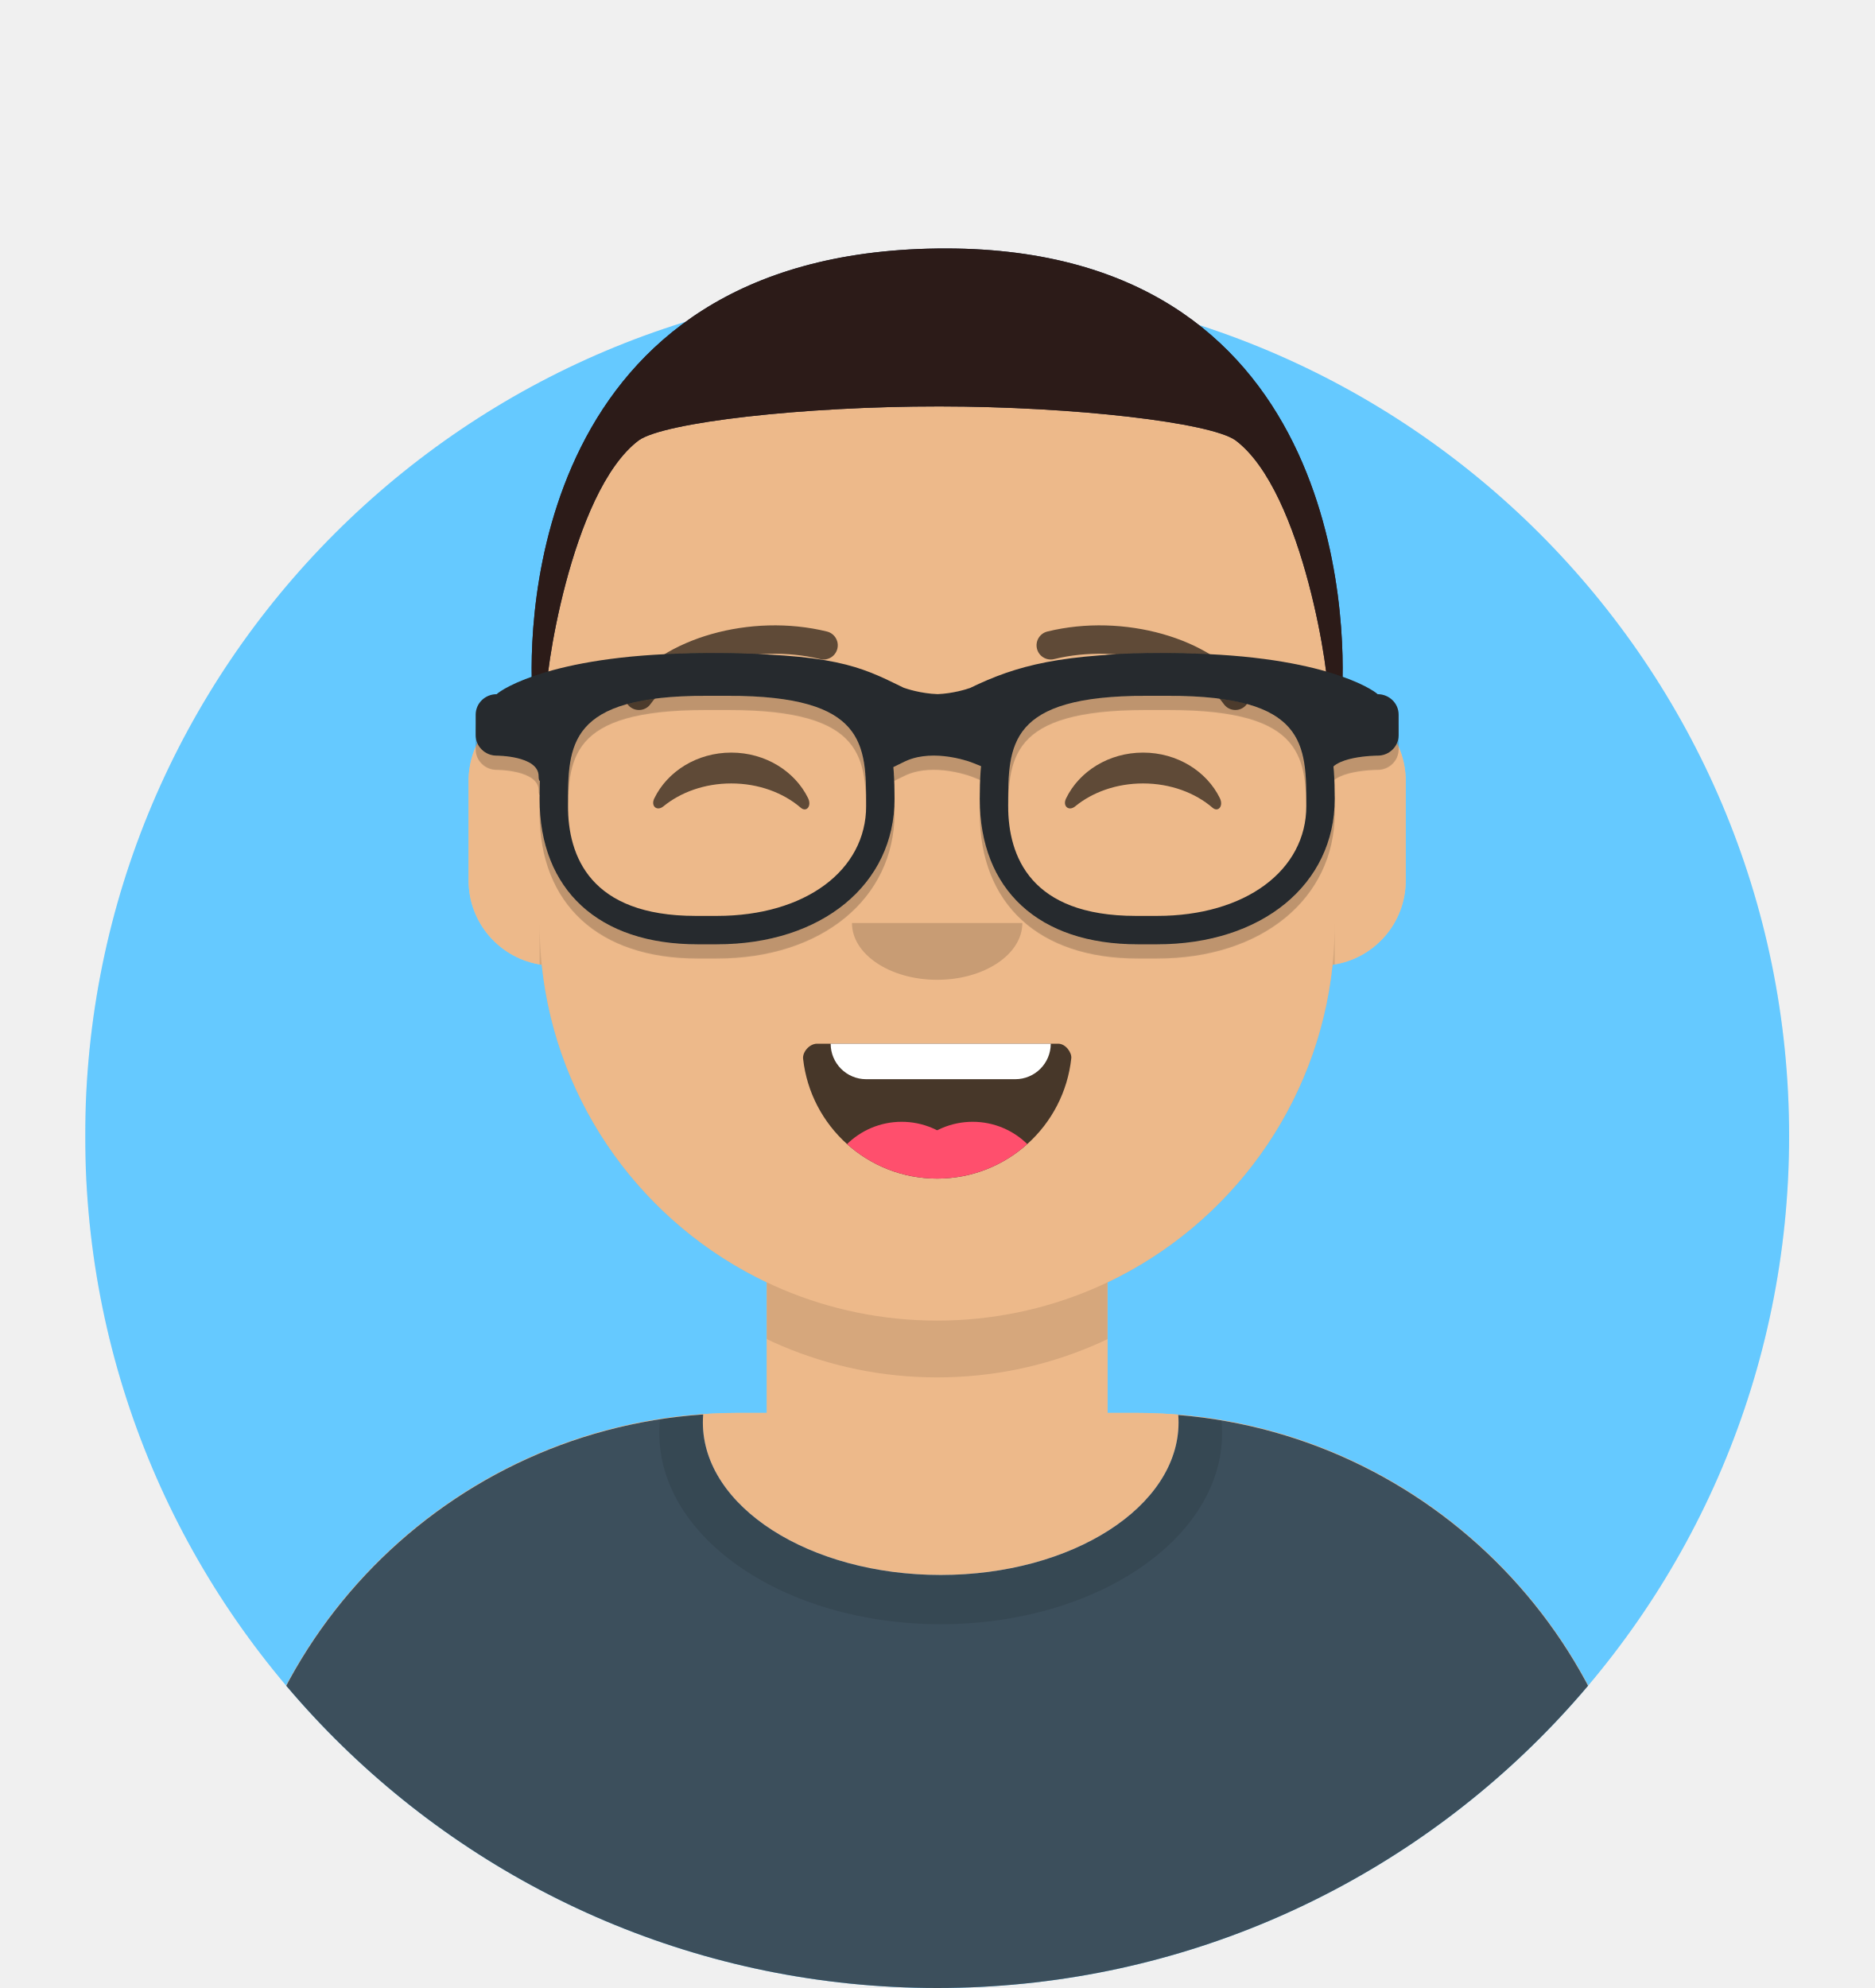
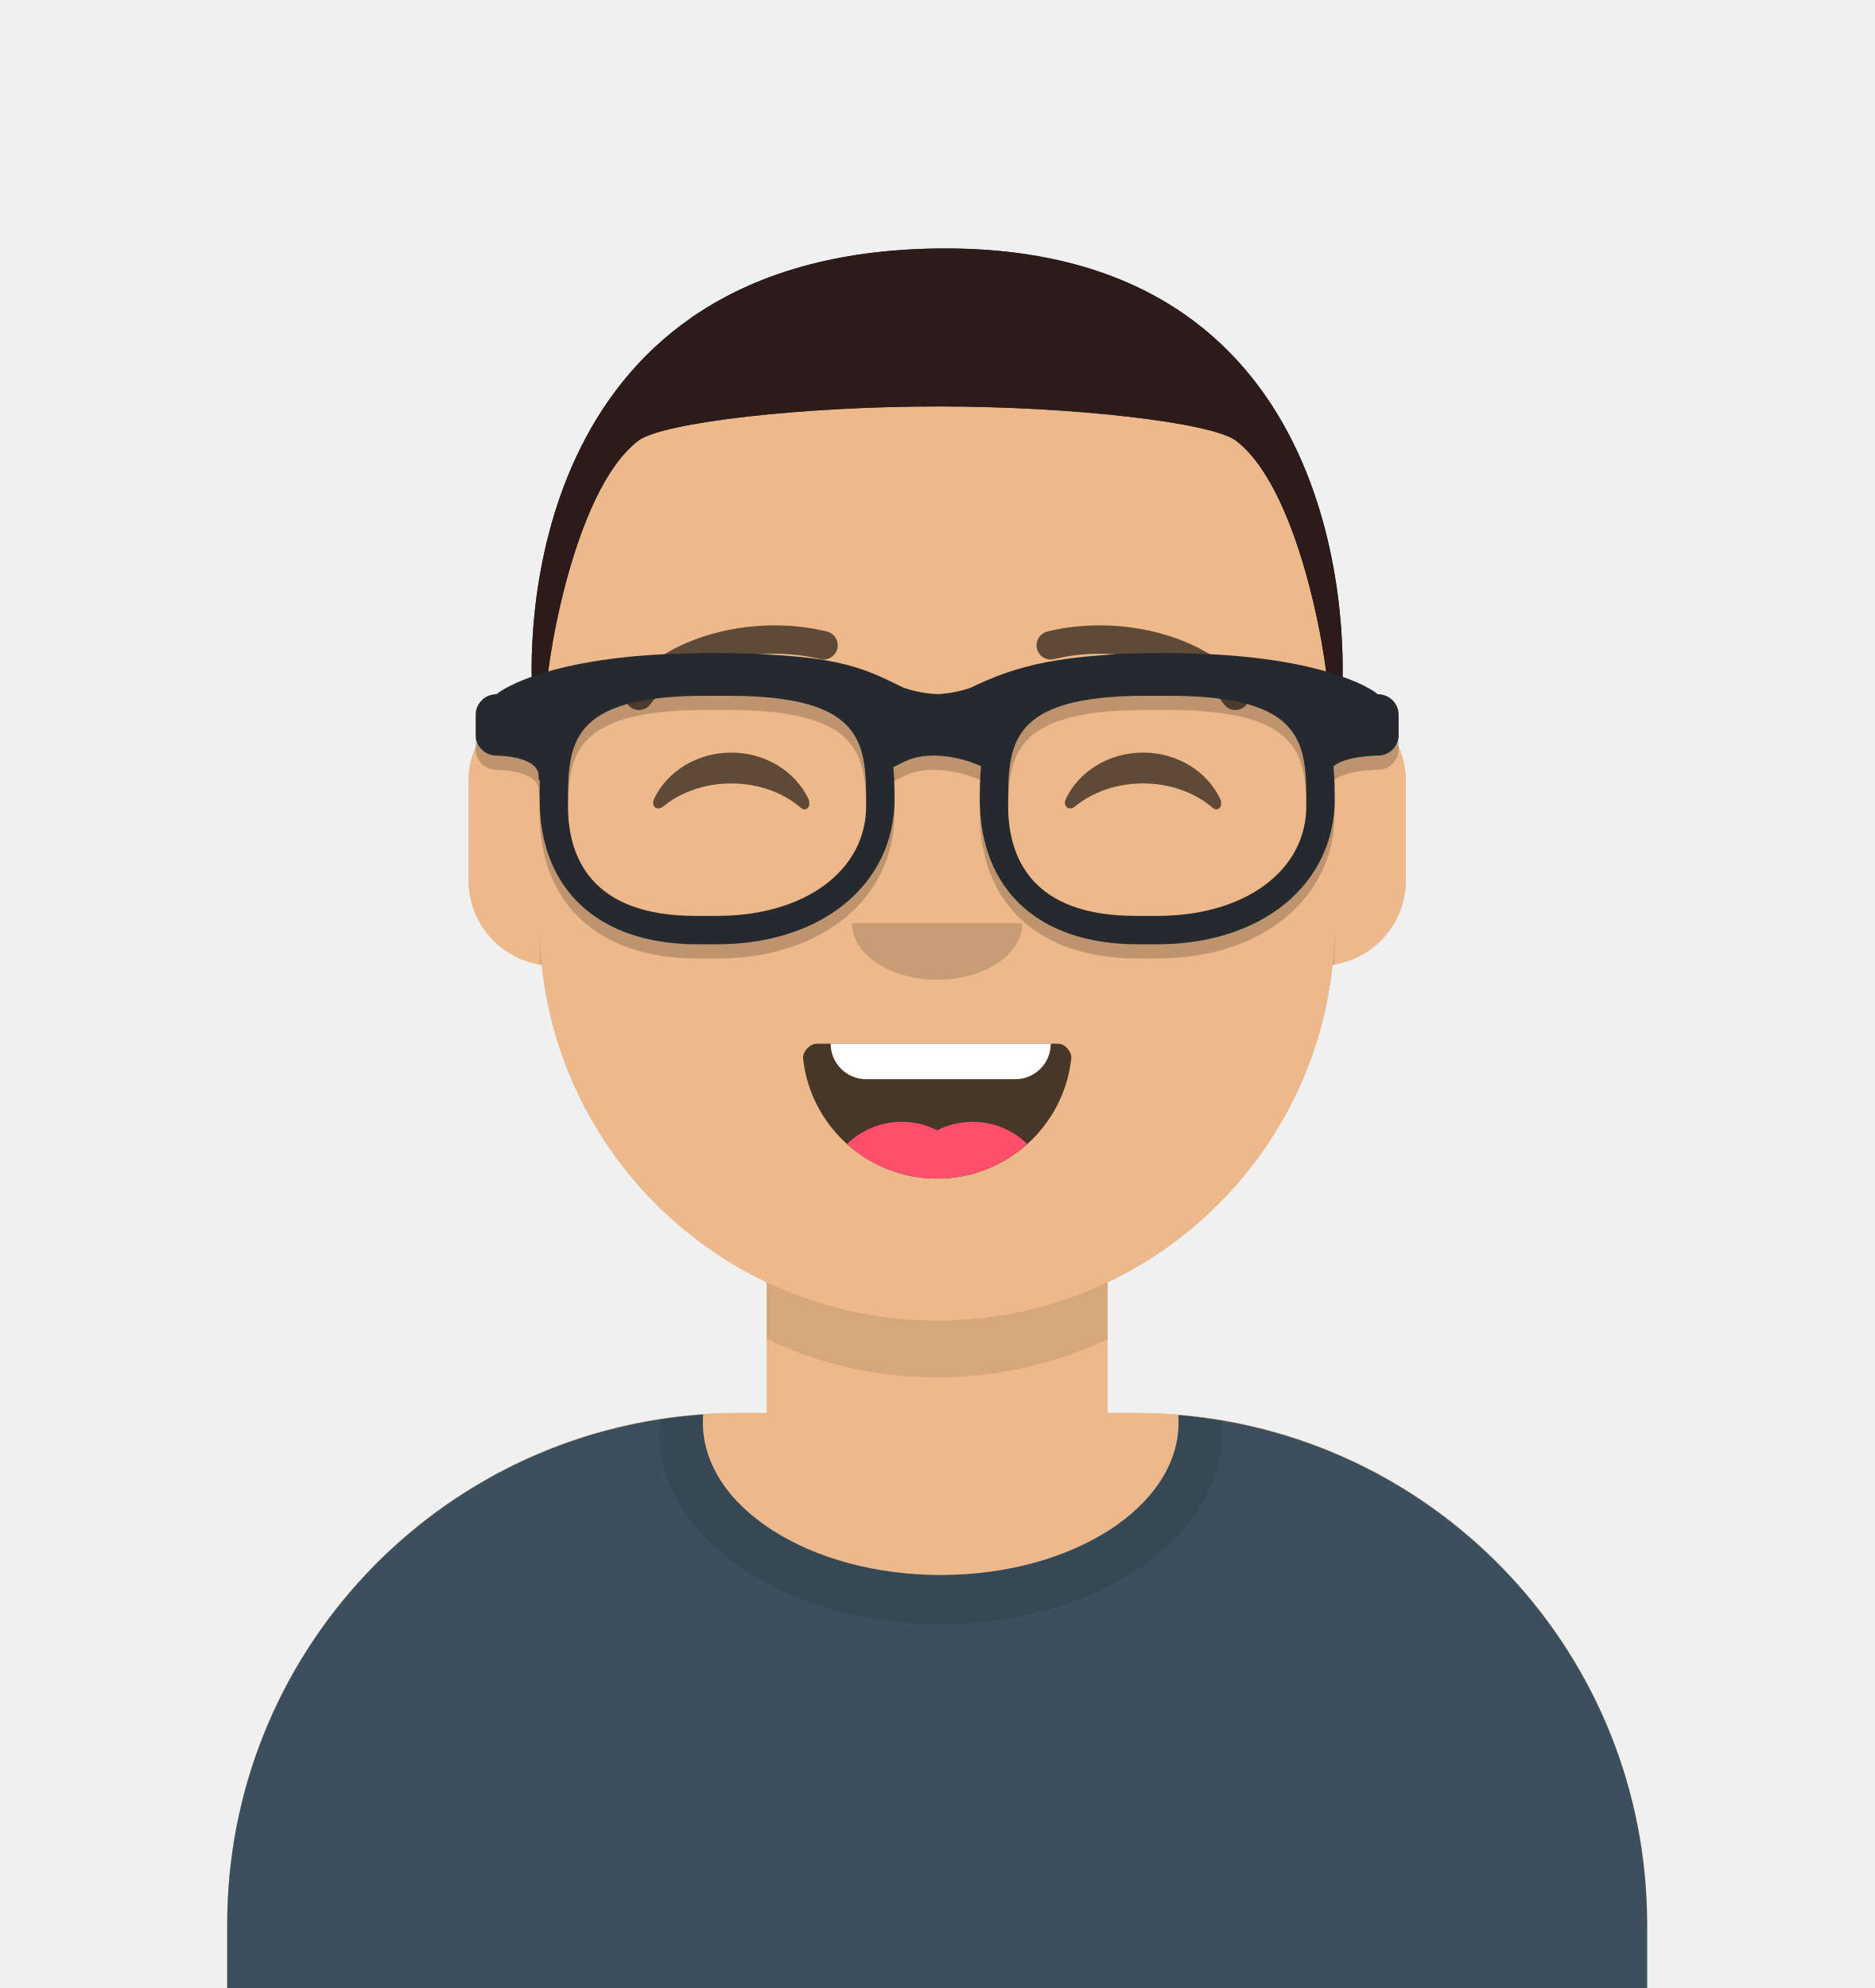
<svg xmlns="http://www.w3.org/2000/svg" xmlns:xlink="http://www.w3.org/1999/xlink" width="264px" height="280px" viewBox="0 0 264 280" version="1.1">
  <defs>
    <circle id="react-path-1" cx="120" cy="120" r="120" />
    <path d="M12,160 C12,226.274 65.726,280 132,280 C198.274,280 252,226.274 252,160 L264,160 L264,-1.42108547e-14 L-3.19744231e-14,-1.42108547e-14 L-3.19744231e-14,160 L12,160 Z" id="react-path-2" />
    <path d="M124,144.611 L124,163 L128,163 L128,163 C167.765,163 200,195.235 200,235 L200,244 L0,244 L0,235 C-4.86974701e-15,195.235 32.235,163 72,163 L72,163 L76,163 L76,144.611 C58.763,136.422 46.372,119.687 44.305,99.881 C38.48,99.058 34,94.052 34,88 L34,74 C34,68.054 38.325,63.118 44,62.166 L44,56 L44,56 C44,25.072 69.072,5.68137151e-15 100,0 L100,0 L100,0 C130.928,-5.68137151e-15 156,25.072 156,56 L156,62.166 C161.675,63.118 166,68.054 166,74 L166,88 C166,94.052 161.52,99.058 155.695,99.881 C153.628,119.687 141.237,136.422 124,144.611 Z" id="react-path-3" />
  </defs>
  <g id="Avataaar" stroke="none" stroke-width="1" fill="none" fill-rule="evenodd">
    <g transform="translate(-825, -1100)" id="Avataaar/Circle">
      <g transform="translate(825, 1100)">
-         <g id="Circle" stroke-width="1" fill-rule="evenodd" transform="translate(12, 40)">
-           <mask id="react-mask-4" fill="white">
-             <use xlink:href="#react-path-1" />
-           </mask>
-           <use id="Circle-Background" fill="#E6E6E6" xlink:href="#react-path-1" />
-           <g id="Color/Palette/Blue-01" mask="url(#react-mask-4)" fill="#65C9FF">
-             <rect id="🖍Color" x="0" y="0" width="240" height="240" />
-           </g>
-         </g>
-         <mask id="react-mask-5" fill="white">
-           <use xlink:href="#react-path-2" />
-         </mask>
        <g id="Mask" />
        <g id="Avataaar" stroke-width="1" fill-rule="evenodd" mask="url(#react-mask-5)">
          <g id="Body" transform="translate(32, 36)">
            <mask id="react-mask-6" fill="white">
              <use xlink:href="#react-path-3" />
            </mask>
            <use fill="#D0C6AC" xlink:href="#react-path-3" />
            <g id="Skin/👶🏽-03-Brown" mask="url(#react-mask-6)" fill="#EDB98A">
              <g transform="translate(0, 0)" id="Color">
                <rect x="0" y="0" width="264" height="280" />
              </g>
            </g>
            <path d="M156,79 L156,102 C156,132.928 130.928,158 100,158 C69.072,158 44,132.928 44,102 L44,79 L44,94 C44,124.928 69.072,150 100,150 C130.928,150 156,124.928 156,94 L156,79 Z" id="Neck-Shadow" fill-opacity="0.1" fill="#000000" mask="url(#react-mask-6)" />
          </g>
          <g id="Clothing/Shirt-Crew-Neck" transform="translate(0, 170)">
            <defs>
-               <path d="M165.96,29.295 C202.936,32.325 232,63.294 232,101.052 L232,110 L32,110 L32,101.052 C32,62.953 61.592,31.765 99.045,29.22 C99.015,29.593 99,29.969 99,30.348 C99,42.211 113.998,51.828 132.5,51.828 C151.002,51.828 166,42.211 166,30.348 C166,29.995 165.987,29.644 165.96,29.295 Z" id="react-path-7" />
+               <path d="M165.96,29.295 C202.936,32.325 232,63.294 232,101.052 L232,110 L32,110 L32,101.052 C32,62.953 61.592,31.765 99.045,29.22 C99.015,29.593 99,29.969 99,30.348 C99,42.211 113.998,51.828 132.5,51.828 C151.002,51.828 166,42.211 166,30.348 C166,29.995 165.987,29.644 165.96,29.295 Z" id="react-path-853" />
            </defs>
-             <mask id="react-mask-8" fill="white">
-               <use xlink:href="#react-path-7" />
+             <mask id="react-mask-854" fill="white">
+               <use xlink:href="#react-path-853" />
            </mask>
-             <use id="Clothes" fill="#E6E6E6" fill-rule="evenodd" xlink:href="#react-path-7" />
-             <g id="Color/Palette/Gray-01" mask="url(#react-mask-8)" fill-rule="evenodd" fill="#3C4F5C">
+             <use id="Clothes" fill="#E6E6E6" fill-rule="evenodd" xlink:href="#react-path-853" />
+             <g id="Color/Palette/Gray-01" mask="url(#react-mask-854)" fill-rule="evenodd" fill="#3C4F5C">
              <rect id="🖍Color" x="0" y="0" width="264" height="110" />
            </g>
-             <g id="Shadowy" opacity="0.6" stroke-width="1" fill-rule="evenodd" mask="url(#react-mask-8)" fill-opacity="0.16" fill="#000000">
+             <g id="Shadowy" opacity="0.6" stroke-width="1" fill-rule="evenodd" mask="url(#react-mask-854)" fill-opacity="0.16" fill="#000000">
              <g transform="translate(92, 4)" id="Hola-👋🏼">
                <ellipse cx="40.5" cy="27.848" rx="39.635" ry="26.914" />
              </g>
            </g>
          </g>
          <g id="Face" transform="translate(76, 82)" fill="#000000">
            <g id="Mouth/Smile" transform="translate(2, 52)">
              <defs>
-                 <path d="M35.118,15.128 C36.176,24.62 44.226,32 54,32 C63.804,32 71.874,24.574 72.892,15.04 C72.974,14.273 72.117,13 71.043,13 C56.149,13 44.738,13 37.087,13 C36.007,13 35.012,14.178 35.118,15.128 Z" id="react-path-9" />
+                 <path d="M35.118,15.128 C36.176,24.62 44.226,32 54,32 C63.804,32 71.874,24.574 72.892,15.04 C72.974,14.273 72.117,13 71.043,13 C56.149,13 44.738,13 37.087,13 C36.007,13 35.012,14.178 35.118,15.128 Z" id="react-path-781" />
              </defs>
-               <mask id="react-mask-10" fill="white">
-                 <use xlink:href="#react-path-9" />
+               <mask id="react-mask-782" fill="white">
+                 <use xlink:href="#react-path-781" />
              </mask>
-               <use id="Mouth" fill-opacity="0.7" fill="#000000" fill-rule="evenodd" xlink:href="#react-path-9" />
-               <rect id="Teeth" fill="#FFFFFF" fill-rule="evenodd" mask="url(#react-mask-10)" x="39" y="2" width="31" height="16" rx="5" />
-               <g id="Tongue" stroke-width="1" fill-rule="evenodd" mask="url(#react-mask-10)" fill="#FF4F6D">
+               <use id="Mouth" fill-opacity="0.7" fill="#000000" fill-rule="evenodd" xlink:href="#react-path-781" />
+               <rect id="Teeth" fill="#FFFFFF" fill-rule="evenodd" mask="url(#react-mask-782)" x="39" y="2" width="31" height="16" rx="5" />
+               <g id="Tongue" stroke-width="1" fill-rule="evenodd" mask="url(#react-mask-782)" fill="#FF4F6D">
                <g transform="translate(38, 24)">
                  <circle cx="11" cy="11" r="11" />
                  <circle cx="21" cy="11" r="11" />
                </g>
              </g>
            </g>
            <g id="Nose/Default" transform="translate(28, 40)" fill-opacity="0.16">
              <path d="M16,8 C16,12.418 21.373,16 28,16 L28,16 C34.627,16 40,12.418 40,8" id="Nose" />
            </g>
            <g id="Eyes/Happy-😁" transform="translate(0, 8)" fill-opacity="0.6">
              <path d="M16.16,22.447 C18.007,18.649 22.164,16 26.998,16 C31.814,16 35.959,18.63 37.815,22.407 C38.367,23.529 37.582,24.447 36.791,23.767 C34.34,21.66 30.859,20.344 26.998,20.344 C23.257,20.344 19.874,21.579 17.438,23.572 C16.547,24.3 15.62,23.558 16.16,22.447 Z" id="Squint" />
              <path d="M74.16,22.447 C76.007,18.649 80.164,16 84.998,16 C89.814,16 93.959,18.63 95.815,22.407 C96.367,23.529 95.582,24.447 94.791,23.767 C92.34,21.66 88.859,20.344 84.998,20.344 C81.257,20.344 77.874,21.579 75.438,23.572 C74.547,24.3 73.62,23.558 74.16,22.447 Z" id="Squint" />
            </g>
            <g id="Eyebrow/Outline/Default" fill-opacity="0.6">
              <g id="I-Browse" transform="translate(12, 6)">
                <path d="M3.63,11.159 C7.545,5.65 18.278,2.561 27.523,4.831 C28.596,5.095 29.679,4.439 29.942,3.366 C30.206,2.293 29.55,1.21 28.477,0.947 C17.74,-1.69 5.312,1.887 0.37,8.841 C-0.27,9.742 -0.059,10.99 0.841,11.63 C1.742,12.27 2.99,12.059 3.63,11.159 Z" id="Eyebrow" fill-rule="nonzero" />
                <path d="M61.63,11.159 C65.545,5.65 76.278,2.561 85.523,4.831 C86.596,5.095 87.679,4.439 87.942,3.366 C88.206,2.293 87.55,1.21 86.477,0.947 C75.74,-1.69 63.312,1.887 58.37,8.841 C57.73,9.742 57.941,10.99 58.841,11.63 C59.742,12.27 60.99,12.059 61.63,11.159 Z" id="Eyebrow" fill-rule="nonzero" transform="translate(73.00015, 6.039198) scale(-1, 1) translate(-73.00015, -6.039198) " />
              </g>
            </g>
          </g>
          <g id="Top" stroke-width="1" fill-rule="evenodd">
            <defs>
-               <rect id="react-path-14" x="0" y="0" width="264" height="280" />
-               <path d="M1,64 C1.347,65.488 2.673,65.223 3,64 C2.537,62.446 6.296,35.248 16,28 C19.618,25.483 39.008,23.232 58.313,23.246 C77.409,23.259 96.421,25.511 100,28 C109.704,35.248 113.463,62.446 113,64 C113.327,65.223 114.653,65.488 115,64 C115.719,53.702 115,0.274 58,1 C1,1.726 0.281,53.702 1,64 Z" id="react-path-15" />
-               <filter x="-0.8%" y="-2.0%" width="101.5%" height="108.0%" filterUnits="objectBoundingBox" id="react-filter-11">
+               <rect id="react-path-674" x="0" y="0" width="264" height="280" />
+               <path d="M1,64 C1.347,65.488 2.673,65.223 3,64 C2.537,62.446 6.296,35.248 16,28 C19.618,25.483 39.008,23.232 58.313,23.246 C77.409,23.259 96.421,25.511 100,28 C109.704,35.248 113.463,62.446 113,64 C113.327,65.223 114.653,65.488 115,64 C115.719,53.702 115,0.274 58,1 C1,1.726 0.281,53.702 1,64 Z" id="react-path-675" />
+               <filter x="-0.8%" y="-2.0%" width="101.5%" height="108.0%" filterUnits="objectBoundingBox" id="react-filter-671">
                <feOffset dx="0" dy="2" in="SourceAlpha" result="shadowOffsetOuter1" />
                <feColorMatrix values="0 0 0 0 0   0 0 0 0 0   0 0 0 0 0  0 0 0 0.16 0" type="matrix" in="shadowOffsetOuter1" result="shadowMatrixOuter1" />
                <feMerge>
                  <feMergeNode in="shadowMatrixOuter1" />
                  <feMergeNode in="SourceGraphic" />
                </feMerge>
              </filter>
            </defs>
-             <mask id="react-mask-12" fill="white">
-               <use xlink:href="#react-path-14" />
+             <mask id="react-mask-672" fill="white">
+               <use xlink:href="#react-path-674" />
            </mask>
            <g id="Mask" />
-             <g id="Top/Short-Hair/The-Caesar" mask="url(#react-mask-12)">
+             <g id="Top/Short-Hair/The-Caesar" mask="url(#react-mask-672)">
              <g transform="translate(-1, 0)">
                <g id="Hair" stroke-width="1" fill-rule="evenodd" transform="translate(75, 34)">
-                   <mask id="react-mask-13" fill="white">
-                     <use xlink:href="#react-path-15" />
+                   <mask id="react-mask-673" fill="white">
+                     <use xlink:href="#react-path-675" />
                  </mask>
-                   <use id="Caesar" fill="#28354B" xlink:href="#react-path-15" />
-                   <g id="Skin/👶🏽-03-Brown" mask="url(#react-mask-13)" fill="#2C1B18">
+                   <use id="Caesar" fill="#28354B" xlink:href="#react-path-675" />
+                   <g id="Skin/👶🏽-03-Brown" mask="url(#react-mask-673)" fill="#2C1B18">
                    <g transform="translate(0, 0) " id="Color">
                      <rect x="0" y="0" width="264" height="280" />
                    </g>
                  </g>
                </g>
                <g id="Top/_Resources/Prescription-02" fill="none" transform="translate(62, 85)" stroke-width="1">
                  <defs>
-                     <filter x="-0.8%" y="-2.4%" width="101.5%" height="109.8%" filterUnits="objectBoundingBox" id="react-filter-16">
+                     <filter x="-0.8%" y="-2.4%" width="101.5%" height="109.8%" filterUnits="objectBoundingBox" id="react-filter-723">
                      <feOffset dx="0" dy="2" in="SourceAlpha" result="shadowOffsetOuter1" />
                      <feColorMatrix values="0 0 0 0 0   0 0 0 0 0   0 0 0 0 0  0 0 0 0.2 0" type="matrix" in="shadowOffsetOuter1" result="shadowMatrixOuter1" />
                      <feMerge>
                        <feMergeNode in="shadowMatrixOuter1" />
                        <feMergeNode in="SourceGraphic" />
                      </feMerge>
                    </filter>
                  </defs>
-                   <g id="Wayfarers" filter="url(#react-filter-16)" transform="translate(6, 7)" fill="#252C2F">
+                   <g id="Wayfarers" filter="url(#react-filter-723)" transform="translate(6, 7)" fill="#252C2F">
                    <path d="M34,41 L31.242,41 C17.315,41 9,33.336 9,20.5 C9,10.127 10.817,0 32.53,0 L35.47,0 C57.183,0 59,10.127 59,20.5 C59,32.569 48.721,41 34,41 Z M32.385,6 C13,6 13,12.841 13,21.502 C13,28.572 16.116,37 30.971,37 L34,37 C46.365,37 55,30.627 55,21.502 C55,12.841 55,6 35.615,6 L32.385,6 Z" id="Left" fill-rule="nonzero" />
                    <path d="M96,41 L93.242,41 C79.315,41 71,33.336 71,20.5 C71,10.127 72.817,0 94.53,0 L97.47,0 C119.183,0 121,10.127 121,20.5 C121,32.569 110.721,41 96,41 Z M94.385,6 C75,6 75,12.841 75,21.502 C75,28.572 78.119,37 92.971,37 L96,37 C108.365,37 117,30.627 117,21.502 C117,12.841 117,6 97.615,6 L94.385,6 Z" id="Right" fill-rule="nonzero" />
                    <path d="M2.955,5.772 C3.646,5.096 11.21,0 32.5,0 C50.351,0 54.13,1.853 59.85,4.652 L60.269,4.859 C60.667,4.999 62.7,5.69 65.079,5.766 C67.246,5.673 69.1,5.085 69.642,4.897 C76.17,1.722 82.561,0 97.5,0 C118.79,0 126.354,5.096 127.045,5.772 C128.679,5.772 130,7.062 130,8.657 L130,11.543 C130,13.139 128.679,14.429 127.045,14.429 C127.045,14.429 120.144,14.429 120.144,17.315 C120.144,20.2 118.182,13.139 118.182,11.543 L118.182,8.732 C114.579,7.353 108.128,4.786 97.5,4.786 C85.658,4.786 79.761,6.886 74.702,8.971 L74.759,9.108 L74.756,11.094 L72.539,16.444 L69.8,15.361 C69.556,15.264 69.028,15.09 68.296,14.91 C66.256,14.407 64.159,14.254 62.304,14.634 C61.624,14.774 60.992,14.984 60.413,15.267 L57.77,16.558 L55.127,11.396 L55.244,9.102 L55.325,8.907 C50.962,6.874 46.939,4.786 32.5,4.786 C21.872,4.786 15.422,7.352 11.818,8.731 L11.818,11.543 C11.818,13.139 8.864,20.2 8.864,17.315 C8.864,14.429 2.955,14.429 2.955,14.429 C1.324,14.429 0,13.139 0,11.543 L0,8.657 C0,7.062 1.324,5.772 2.955,5.772 Z" id="Stuff" fill-rule="nonzero" />
                  </g>
                </g>
              </g>
            </g>
          </g>
        </g>
      </g>
    </g>
  </g>
</svg>
